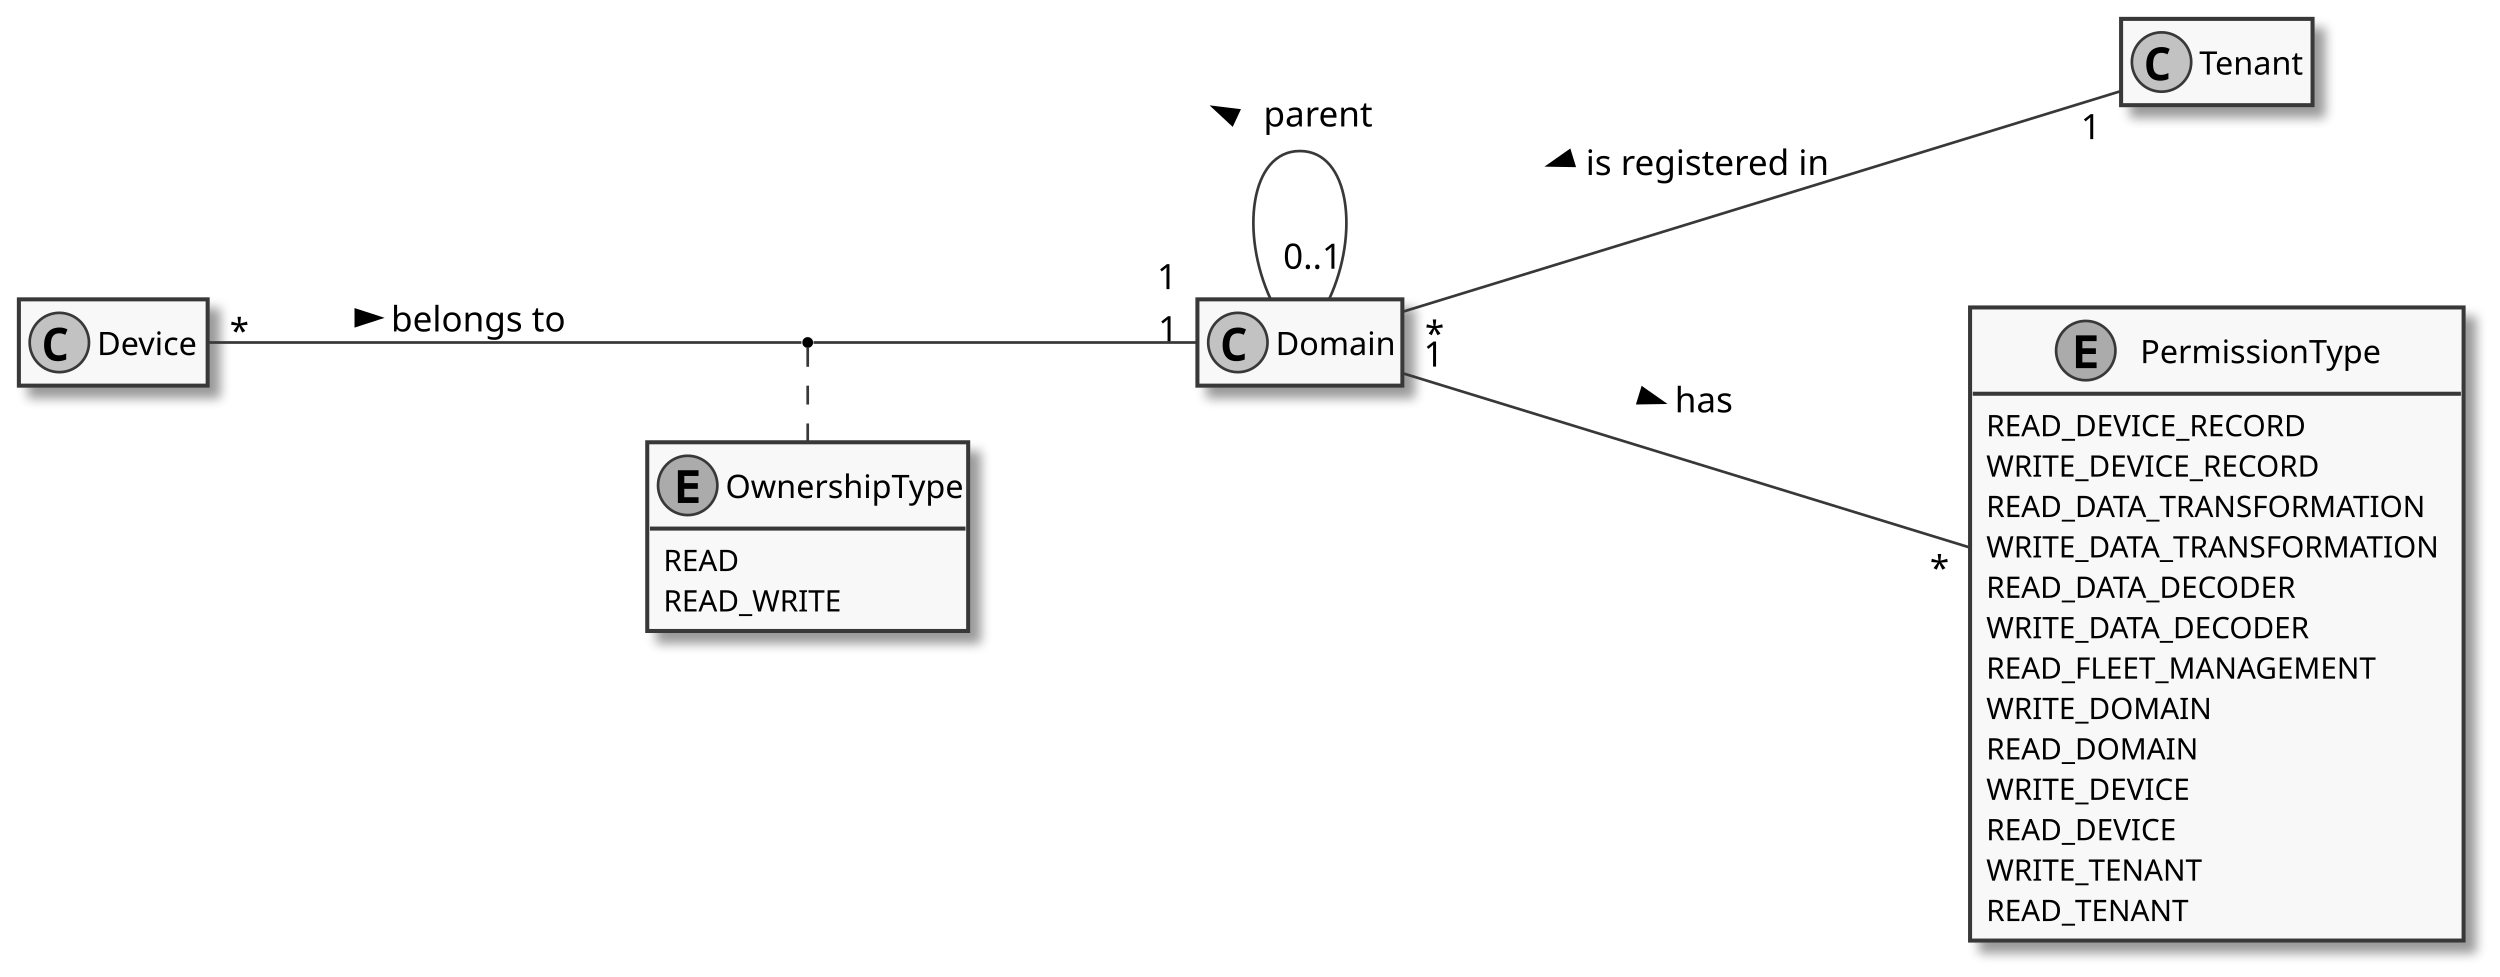
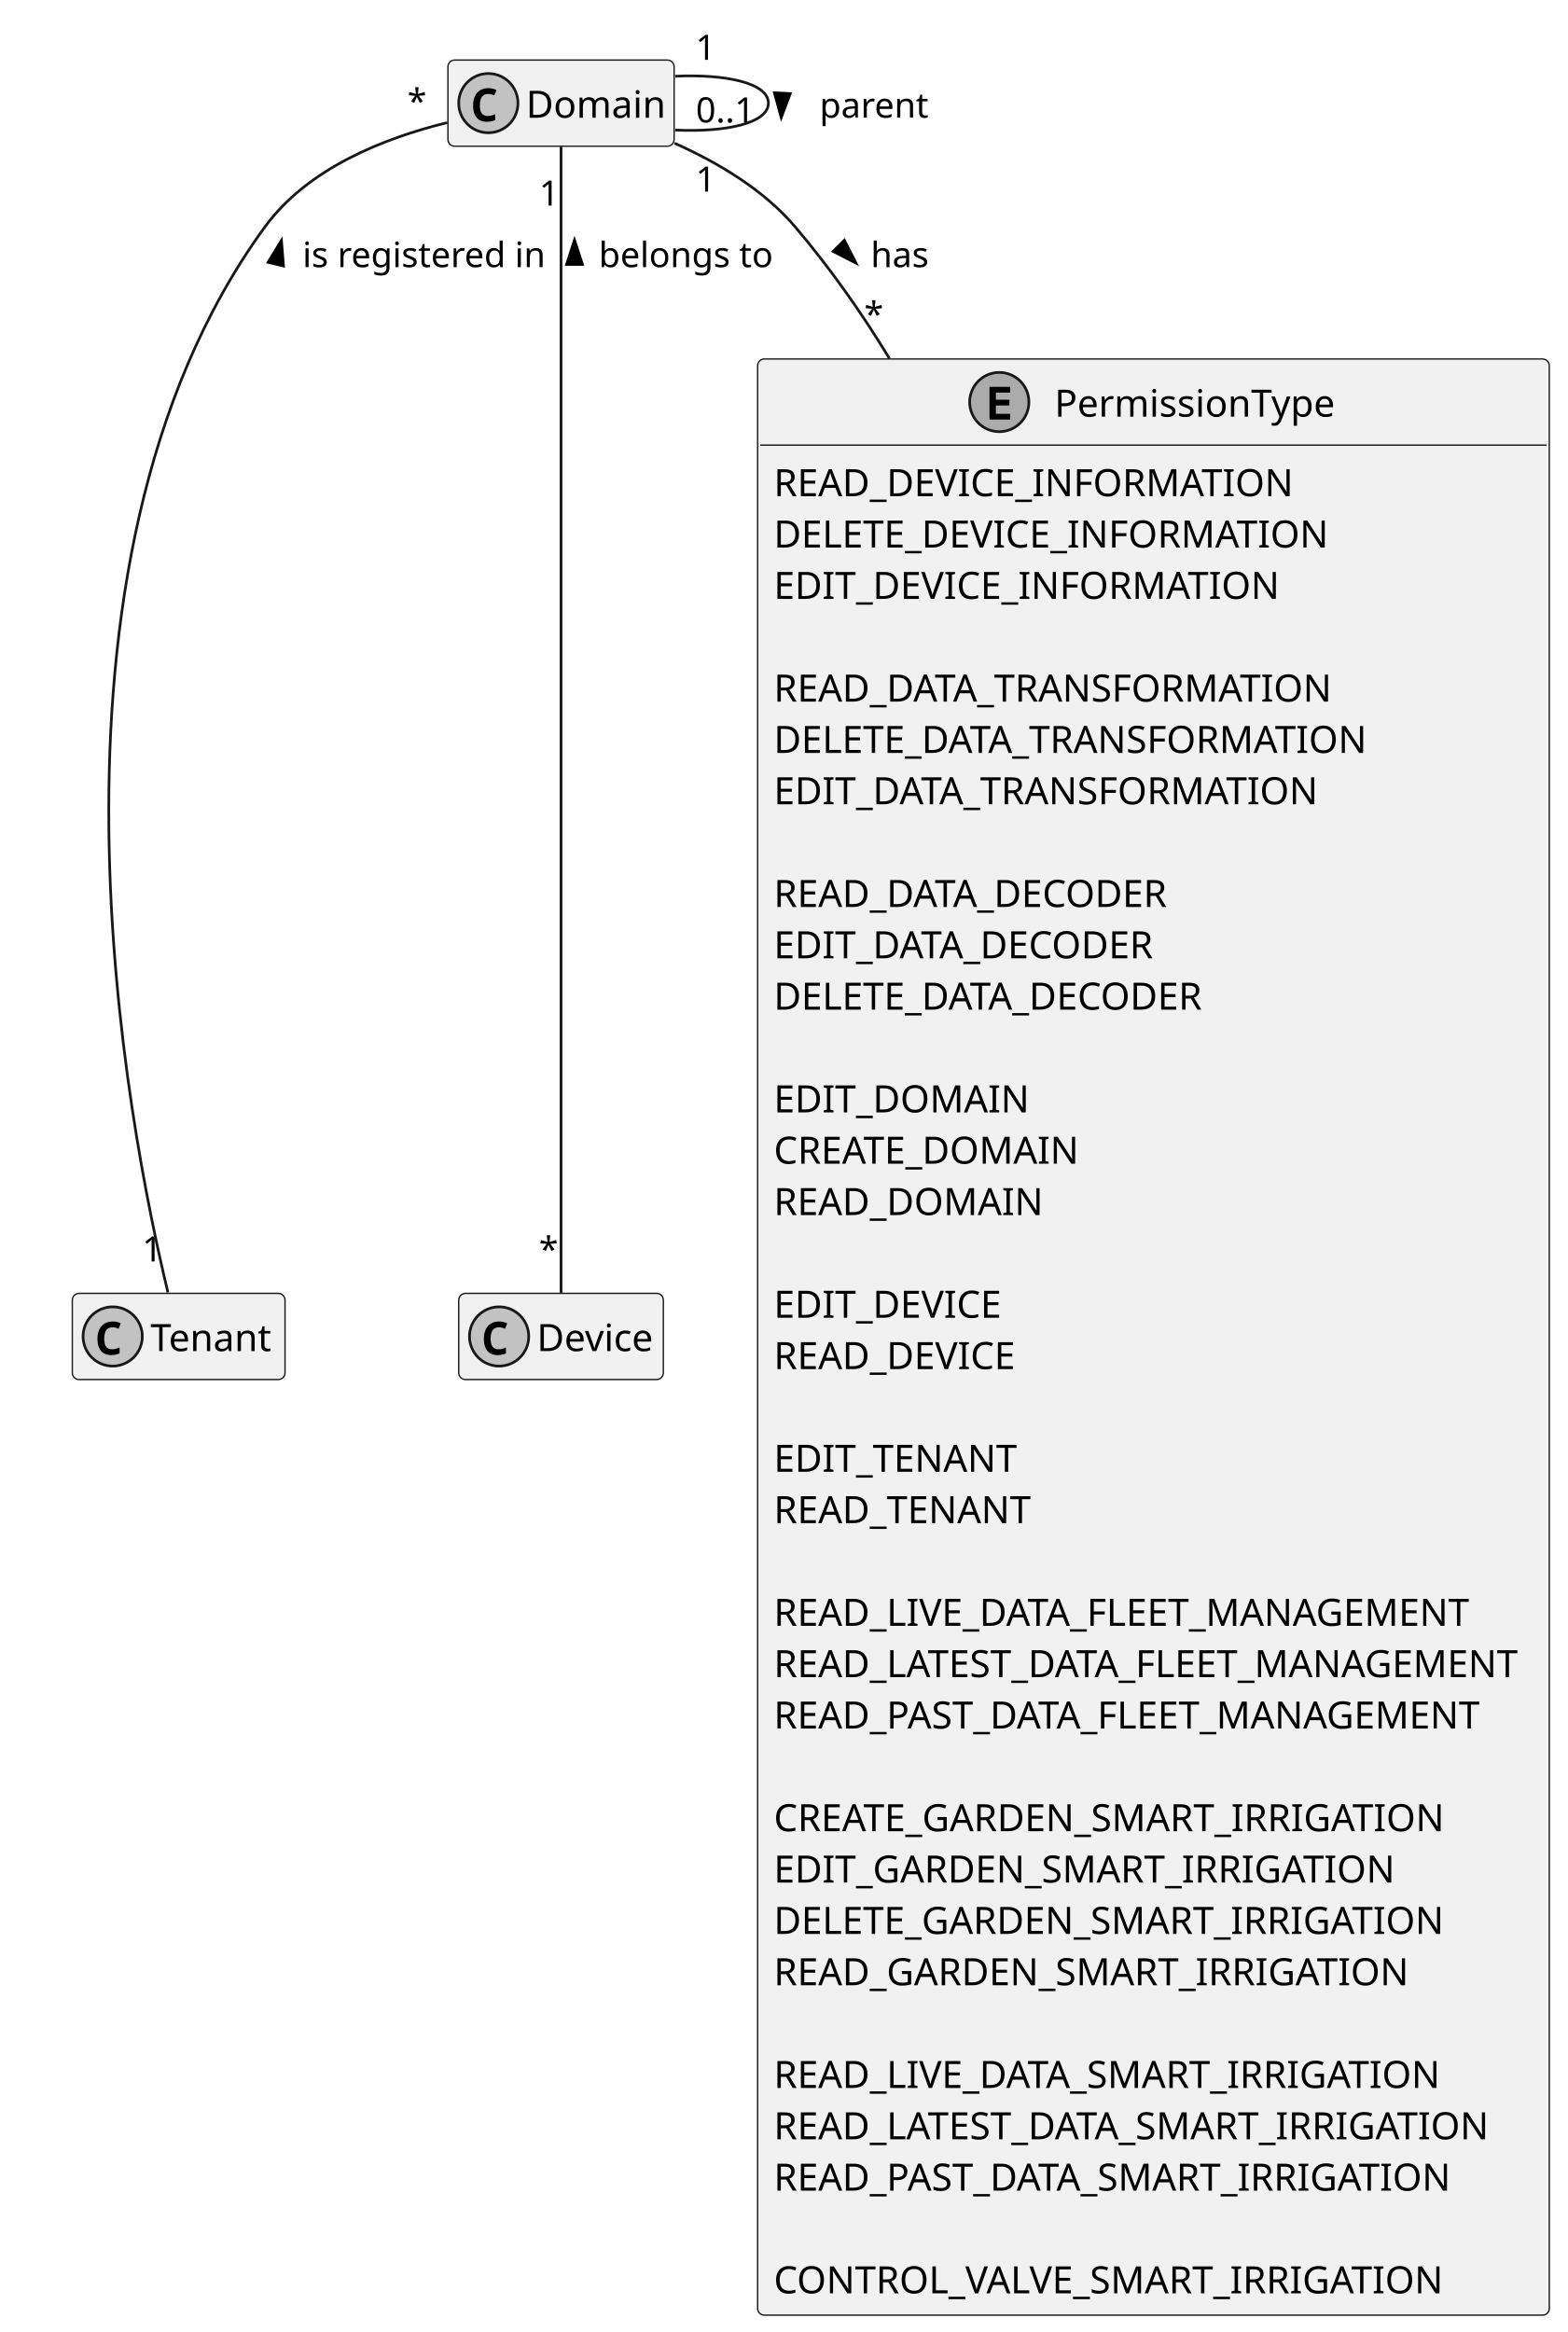
- <svg xmlns="http://www.w3.org/2000/svg" contentScriptType="application/ecmascript" contentStyleType="text/css" height="362px" preserveAspectRatio="none" style="width:927px;height:362px;background:#FFFFFF;" version="1.1" viewBox="0 0 927 362" width="927px" zoomAndPan="magnify">
-   <defs>
-     <filter height="300%" id="frzq35c1k1ul1" width="300%" x="-1" y="-1">
-       <feGaussianBlur result="blurOut" stdDeviation="2.0" />
-       <feColorMatrix in="blurOut" result="blurOut2" type="matrix" values="0 0 0 0 0 0 0 0 0 0 0 0 0 0 0 0 0 0 .4 0" />
-       <feOffset dx="4.0" dy="4.0" in="blurOut2" result="blurOut3" />
-       <feBlend in="SourceGraphic" in2="blurOut3" mode="normal" />
-     </filter>
-   </defs>
+ <svg xmlns="http://www.w3.org/2000/svg" contentStyleType="text/css" height="866px" preserveAspectRatio="none" style="width:582px;height:866px;background:#FFFFFF;" version="1.1" viewBox="0 0 582 866" width="582px" zoomAndPan="magnify">
+   <defs />
  <g>
-     <rect codeLine="6" fill="#F8F8F8" filter="url(#frzq35c1k1ul1)" height="32" id="Domain" style="stroke:#383838;stroke-width:1.5;" width="76" x="444" y="111" />
-     <ellipse cx="459" cy="127" fill="#C2C2C2" rx="11" ry="11" style="stroke:#383838;stroke-width:1.0;" />
-     <path d="M458.469,133.922 Q456.719,133.922 455.578,133.188 Q454.453,132.438 453.891,131.094 Q453.344,129.734 453.344,127.938 Q453.344,125.906 454,124.453 Q454.656,123 455.938,122.219 Q457.219,121.438 459.094,121.438 Q459.984,121.438 460.656,121.625 Q461.328,121.797 462.016,122.141 L461.203,124.156 Q460.578,123.844 460.031,123.719 Q459.5,123.594 459.016,123.594 Q457.844,123.594 457.141,124.125 Q456.438,124.656 456.141,125.609 Q455.844,126.562 455.844,127.828 Q455.844,129.844 456.562,130.812 Q457.281,131.766 458.875,131.766 Q459.469,131.766 460.094,131.609 Q460.719,131.453 461.547,131.078 L461.547,133.297 Q460.812,133.609 460.016,133.766 Q459.234,133.922 458.469,133.922 Z " fill="#000000" />
-     <text fill="#000000" font-family="sans-serif" font-size="12" lengthAdjust="spacing" textLength="44" x="473" y="131.656">Domain</text>
-     <rect codeLine="8" fill="#F8F8F8" filter="url(#frzq35c1k1ul1)" height="32" id="Tenant" style="stroke:#383838;stroke-width:1.5;" width="71" x="786.5" y="7" />
-     <ellipse cx="801.5" cy="23" fill="#C2C2C2" rx="11" ry="11" style="stroke:#383838;stroke-width:1.0;" />
-     <path d="M800.969,29.922 Q799.219,29.922 798.078,29.188 Q796.953,28.438 796.391,27.094 Q795.844,25.734 795.844,23.938 Q795.844,21.906 796.5,20.453 Q797.156,19 798.438,18.219 Q799.719,17.438 801.594,17.438 Q802.484,17.438 803.156,17.625 Q803.828,17.797 804.516,18.141 L803.703,20.156 Q803.078,19.844 802.531,19.719 Q802,19.594 801.516,19.594 Q800.344,19.594 799.641,20.125 Q798.938,20.656 798.641,21.609 Q798.344,22.562 798.344,23.828 Q798.344,25.844 799.062,26.812 Q799.781,27.766 801.375,27.766 Q801.969,27.766 802.594,27.609 Q803.219,27.453 804.047,27.078 L804.047,29.297 Q803.312,29.609 802.516,29.766 Q801.734,29.922 800.969,29.922 Z " fill="#000000" />
-     <text fill="#000000" font-family="sans-serif" font-size="12" lengthAdjust="spacing" textLength="39" x="815.5" y="27.656">Tenant</text>
-     <rect codeLine="10" fill="#F8F8F8" filter="url(#frzq35c1k1ul1)" height="32" id="Device" style="stroke:#383838;stroke-width:1.5;" width="70" x="7" y="111" />
-     <ellipse cx="22" cy="127" fill="#C2C2C2" rx="11" ry="11" style="stroke:#383838;stroke-width:1.0;" />
-     <path d="M21.469,133.922 Q19.719,133.922 18.578,133.188 Q17.453,132.438 16.891,131.094 Q16.344,129.734 16.344,127.938 Q16.344,125.906 17,124.453 Q17.656,123 18.938,122.219 Q20.219,121.438 22.094,121.438 Q22.984,121.438 23.656,121.625 Q24.328,121.797 25.016,122.141 L24.203,124.156 Q23.578,123.844 23.031,123.719 Q22.5,123.594 22.016,123.594 Q20.844,123.594 20.141,124.125 Q19.438,124.656 19.141,125.609 Q18.844,126.562 18.844,127.828 Q18.844,129.844 19.562,130.812 Q20.281,131.766 21.875,131.766 Q22.469,131.766 23.094,131.609 Q23.719,131.453 24.547,131.078 L24.547,133.297 Q23.812,133.609 23.016,133.766 Q22.234,133.922 21.469,133.922 Z " fill="#000000" />
-     <text fill="#000000" font-family="sans-serif" font-size="12" lengthAdjust="spacing" textLength="38" x="36" y="131.656">Device</text>
-     <rect codeLine="12" fill="#F8F8F8" filter="url(#frzq35c1k1ul1)" height="69.964" id="OwnershipType" style="stroke:#383838;stroke-width:1.5;" width="119" x="240" y="164" />
-     <ellipse cx="255" cy="180" fill="#ABABAB" rx="11" ry="11" style="stroke:#383838;stroke-width:1.0;" />
-     <path d="M251.359,186.5 L251.359,174.359 L259.016,174.359 L259.016,176.484 L253.734,176.484 L253.734,179.141 L258.75,179.141 L258.75,181.266 L253.734,181.266 L253.734,184.375 L259.016,184.375 L259.016,186.5 L251.359,186.5 Z " fill="#000000" />
-     <text fill="#000000" font-family="sans-serif" font-size="12" lengthAdjust="spacing" textLength="87" x="269" y="184.656">OwnershipType</text>
-     <line style="stroke:#383838;stroke-width:1.5;" x1="241" x2="358" y1="196" y2="196" />
-     <text fill="#000000" font-family="sans-serif" font-size="11" lengthAdjust="spacing" textLength="28" x="246" y="211.759">READ</text>
-     <text fill="#000000" font-family="sans-serif" font-size="11" lengthAdjust="spacing" textLength="66" x="246" y="226.741">READ_WRITE</text>
-     <rect codeLine="17" fill="#F8F8F8" filter="url(#frzq35c1k1ul1)" height="234.764" id="PermissionType" style="stroke:#383838;stroke-width:1.5;" width="183" x="730.5" y="114" />
-     <ellipse cx="773.4" cy="130" fill="#ABABAB" rx="11" ry="11" style="stroke:#383838;stroke-width:1.0;" />
-     <path d="M769.759,136.5 L769.759,124.359 L777.416,124.359 L777.416,126.484 L772.134,126.484 L772.134,129.141 L777.15,129.141 L777.15,131.266 L772.134,131.266 L772.134,134.375 L777.416,134.375 L777.416,136.5 L769.759,136.5 Z " fill="#000000" />
-     <text fill="#000000" font-family="sans-serif" font-size="12" lengthAdjust="spacing" textLength="89" x="793.6" y="134.656">PermissionType</text>
-     <line style="stroke:#383838;stroke-width:1.5;" x1="731.5" x2="912.5" y1="146" y2="146" />
-     <text fill="#000000" font-family="sans-serif" font-size="11" lengthAdjust="spacing" textLength="120" x="736.5" y="161.759">READ_DEVICE_RECORD</text>
-     <text fill="#000000" font-family="sans-serif" font-size="11" lengthAdjust="spacing" textLength="125" x="736.5" y="176.741">WRITE_DEVICE_RECORD</text>
-     <text fill="#000000" font-family="sans-serif" font-size="11" lengthAdjust="spacing" textLength="166" x="736.5" y="191.723">READ_DATA_TRANSFORMATION</text>
-     <text fill="#000000" font-family="sans-serif" font-size="11" lengthAdjust="spacing" textLength="171" x="736.5" y="206.705">WRITE_DATA_TRANSFORMATION</text>
-     <text fill="#000000" font-family="sans-serif" font-size="11" lengthAdjust="spacing" textLength="117" x="736.5" y="221.686">READ_DATA_DECODER</text>
-     <text fill="#000000" font-family="sans-serif" font-size="11" lengthAdjust="spacing" textLength="122" x="736.5" y="236.668">WRITE_DATA_DECODER</text>
-     <text fill="#000000" font-family="sans-serif" font-size="11" lengthAdjust="spacing" textLength="144" x="736.5" y="251.65">READ_FLEET_MANAGEMENT</text>
-     <text fill="#000000" font-family="sans-serif" font-size="11" lengthAdjust="spacing" textLength="84" x="736.5" y="266.632">WRITE_DOMAIN</text>
-     <text fill="#000000" font-family="sans-serif" font-size="11" lengthAdjust="spacing" textLength="79" x="736.5" y="281.614">READ_DOMAIN</text>
-     <text fill="#000000" font-family="sans-serif" font-size="11" lengthAdjust="spacing" textLength="76" x="736.5" y="296.596">WRITE_DEVICE</text>
-     <text fill="#000000" font-family="sans-serif" font-size="11" lengthAdjust="spacing" textLength="71" x="736.5" y="311.578">READ_DEVICE</text>
-     <text fill="#000000" font-family="sans-serif" font-size="11" lengthAdjust="spacing" textLength="79" x="736.5" y="326.56">WRITE_TENANT</text>
-     <text fill="#000000" font-family="sans-serif" font-size="11" lengthAdjust="spacing" textLength="74" x="736.5" y="341.542">READ_TENANT</text>
-     <ellipse cx="299.5" cy="127" fill="#000000" rx="2" ry="2" style="stroke:none;stroke-width:1.0;" />
-     <path codeLine="33" d="M520.19,115.57 C585.97,95.36 721.94,53.59 786.28,33.82 " fill="none" id="Domain-Tenant" style="stroke:#383838;stroke-width:1.0;" />
-     <polygon fill="#000000" points="574.221,61.321,583.73,61.474,582.004,55.856,574.221,61.321" style="stroke:#000000;stroke-width:1.0;" />
-     <text fill="#000000" font-family="sans-serif" font-size="13" lengthAdjust="spacing" textLength="87" x="588" y="64.897">is registered in</text>
-     <text fill="#000000" font-family="sans-serif" font-size="13" lengthAdjust="spacing" textLength="7" x="528.367" y="128.34">*</text>
-     <text fill="#000000" font-family="sans-serif" font-size="13" lengthAdjust="spacing" textLength="7" x="771.559" y="51.59">1</text>
-     <path codeLine="35" d="M520.19,138.43 C570.34,153.84 661.29,181.78 730.19,202.95 " fill="none" id="Domain-PermissionType" style="stroke:#383838;stroke-width:1.0;" />
-     <polygon fill="#000000" points="616.779,149.321,608.996,143.856,607.27,149.474,616.779,149.321" style="stroke:#000000;stroke-width:1.0;" />
-     <text fill="#000000" font-family="sans-serif" font-size="13" lengthAdjust="spacing" textLength="21" x="621" y="152.897">has</text>
-     <text fill="#000000" font-family="sans-serif" font-size="13" lengthAdjust="spacing" textLength="7" x="527.877" y="135.932">1</text>
-     <text fill="#000000" font-family="sans-serif" font-size="13" lengthAdjust="spacing" textLength="7" x="715.595" y="215.287">*</text>
-     <path codeLine="36" d="M471.16,110.95 C459.88,86.65 463.49,56 482,56 C500.51,56 504.12,86.65 492.84,110.95 " fill="none" id="Domain-Domain" style="stroke:#383838;stroke-width:1.0;" />
-     <polygon fill="#000000" points="449.965,39.748,456.932,46.222,459.406,40.891,449.965,39.748" style="stroke:#000000;stroke-width:1.0;" />
-     <text fill="#000000" font-family="sans-serif" font-size="13" lengthAdjust="spacing" textLength="40" x="468.5" y="46.897">parent</text>
-     <text fill="#000000" font-family="sans-serif" font-size="13" lengthAdjust="spacing" textLength="7" x="429.027" y="107.214">1</text>
-     <text fill="#000000" font-family="sans-serif" font-size="13" lengthAdjust="spacing" textLength="20" x="475.78" y="99.657">0..1</text>
-     <path d="M77.19,127 C143.01,127 282.15,127 297.18,127 " fill="none" id="Device-apoint11" style="stroke:#383838;stroke-width:1.0;" />
-     <polygon fill="#000000" points="141,117.853,131.955,114.914,131.955,120.792,141,117.853" style="stroke:#000000;stroke-width:1.0;" />
-     <text fill="#000000" font-family="sans-serif" font-size="13" lengthAdjust="spacing" textLength="64" x="145" y="122.897">belongs to</text>
-     <text fill="#000000" font-family="sans-serif" font-size="13" lengthAdjust="spacing" textLength="7" x="85.17" y="127.343">*</text>
-     <path d="M301.65,127 C312.31,127 394.41,127 443.76,127 " fill="none" id="apoint11-Domain" style="stroke:#383838;stroke-width:1.0;" />
-     <text fill="#000000" font-family="sans-serif" font-size="13" lengthAdjust="spacing" textLength="7" x="429.43" y="126.54">1</text>
-     <path d="M299.5,129.01 C299.5,140.62 299.5,152.23 299.5,163.84 " fill="none" id="apoint11-OwnershipType" style="stroke:#383838;stroke-width:1.0;stroke-dasharray:7.0,7.0;" />
+     <g id="elem_Domain">
+       <rect codeLine="5" fill="#F1F1F1" height="32" id="Domain" rx="2.5" ry="2.5" style="stroke:#181818;stroke-width:0.5;" width="84" x="166.35" y="22.303" />
+       <ellipse cx="181.35" cy="38.303" fill="#C2C2C2" rx="11" ry="11" style="stroke:#181818;stroke-width:1.0;" />
+       <path d="M180.819,45.225 Q179.069,45.225 177.928,44.49 Q176.803,43.74 176.241,42.397 Q175.694,41.037 175.694,39.24 Q175.694,37.209 176.35,35.756 Q177.006,34.303 178.287,33.522 Q179.569,32.74 181.444,32.74 Q182.334,32.74 183.006,32.928 Q183.678,33.1 184.366,33.444 L183.553,35.459 Q182.928,35.147 182.381,35.022 Q181.85,34.897 181.366,34.897 Q180.194,34.897 179.491,35.428 Q178.787,35.959 178.491,36.912 Q178.194,37.865 178.194,39.131 Q178.194,41.147 178.912,42.115 Q179.631,43.069 181.225,43.069 Q181.819,43.069 182.444,42.912 Q183.069,42.756 183.897,42.381 L183.897,44.6 Q183.162,44.912 182.366,45.069 Q181.584,45.225 180.819,45.225 Z " fill="#000000" />
+       <text fill="#000000" font-family="sans-serif" font-size="14" lengthAdjust="spacing" textLength="52" x="195.35" y="43.735">Domain</text>
+     </g>
+     <g id="elem_Tenant">
+       <rect codeLine="7" fill="#F1F1F1" height="32" id="Tenant" rx="2.5" ry="2.5" style="stroke:#181818;stroke-width:0.5;" width="79" x="26.85" y="480.303" />
+       <ellipse cx="41.85" cy="496.303" fill="#C2C2C2" rx="11" ry="11" style="stroke:#181818;stroke-width:1.0;" />
+       <path d="M41.319,503.225 Q39.569,503.225 38.428,502.49 Q37.303,501.74 36.741,500.397 Q36.194,499.037 36.194,497.24 Q36.194,495.209 36.85,493.756 Q37.506,492.303 38.788,491.522 Q40.069,490.74 41.944,490.74 Q42.834,490.74 43.506,490.928 Q44.178,491.1 44.866,491.444 L44.053,493.459 Q43.428,493.147 42.881,493.022 Q42.35,492.897 41.866,492.897 Q40.694,492.897 39.991,493.428 Q39.288,493.959 38.991,494.912 Q38.694,495.865 38.694,497.131 Q38.694,499.147 39.413,500.115 Q40.131,501.069 41.725,501.069 Q42.319,501.069 42.944,500.912 Q43.569,500.756 44.397,500.381 L44.397,502.6 Q43.663,502.912 42.866,503.069 Q42.084,503.225 41.319,503.225 Z " fill="#000000" />
+       <text fill="#000000" font-family="sans-serif" font-size="14" lengthAdjust="spacing" textLength="47" x="55.85" y="501.735">Tenant</text>
+     </g>
+     <g id="elem_Device">
+       <rect codeLine="9" fill="#F1F1F1" height="32" id="Device" rx="2.5" ry="2.5" style="stroke:#181818;stroke-width:0.5;" width="76" x="170.35" y="480.303" />
+       <ellipse cx="185.35" cy="496.303" fill="#C2C2C2" rx="11" ry="11" style="stroke:#181818;stroke-width:1.0;" />
+       <path d="M184.819,503.225 Q183.069,503.225 181.928,502.49 Q180.803,501.74 180.241,500.397 Q179.694,499.037 179.694,497.24 Q179.694,495.209 180.35,493.756 Q181.006,492.303 182.287,491.522 Q183.569,490.74 185.444,490.74 Q186.334,490.74 187.006,490.928 Q187.678,491.1 188.366,491.444 L187.553,493.459 Q186.928,493.147 186.381,493.022 Q185.85,492.897 185.366,492.897 Q184.194,492.897 183.491,493.428 Q182.787,493.959 182.491,494.912 Q182.194,495.865 182.194,497.131 Q182.194,499.147 182.912,500.115 Q183.631,501.069 185.225,501.069 Q185.819,501.069 186.444,500.912 Q187.069,500.756 187.897,500.381 L187.897,502.6 Q187.162,502.912 186.366,503.069 Q185.584,503.225 184.819,503.225 Z " fill="#000000" />
+       <text fill="#000000" font-family="sans-serif" font-size="14" lengthAdjust="spacing" textLength="44" x="199.35" y="501.735">Device</text>
+     </g>
+     <g id="elem_PermissionType">
+       <rect codeLine="11" fill="#F1F1F1" height="726.445" id="PermissionType" rx="2.5" ry="2.5" style="stroke:#181818;stroke-width:0.5;" width="294" x="281.35" y="133.303" />
+       <ellipse cx="371.1" cy="149.303" fill="#ABABAB" rx="11" ry="11" style="stroke:#181818;stroke-width:1.0;" />
+       <path d="M367.459,155.803 L367.459,143.662 L375.116,143.662 L375.116,145.787 L369.834,145.787 L369.834,148.444 L374.85,148.444 L374.85,150.569 L369.834,150.569 L369.834,153.678 L375.116,153.678 L375.116,155.803 L367.459,155.803 Z " fill="#000000" />
+       <text fill="#000000" font-family="sans-serif" font-size="14" lengthAdjust="spacing" textLength="106" x="391.6" y="154.735">PermissionType</text>
+       <line style="stroke:#181818;stroke-width:0.5;" x1="282.35" x2="574.35" y1="165.303" y2="165.303" />
+       <text fill="#000000" font-family="sans-serif" font-size="14" lengthAdjust="spacing" textLength="196" x="287.35" y="184.269">READ_DEVICE_INFORMATION</text>
+       <text fill="#000000" font-family="sans-serif" font-size="14" lengthAdjust="spacing" textLength="209" x="287.35" y="203.337">DELETE_DEVICE_INFORMATION</text>
+       <text fill="#000000" font-family="sans-serif" font-size="14" lengthAdjust="spacing" textLength="191" x="287.35" y="222.405">EDIT_DEVICE_INFORMATION</text>
+       <text fill="#000000" font-family="sans-serif" font-size="14" lengthAdjust="spacing" textLength="4" x="287.35" y="241.473"> </text>
+       <text fill="#000000" font-family="sans-serif" font-size="14" lengthAdjust="spacing" textLength="213" x="287.35" y="260.541">READ_DATA_TRANSFORMATION</text>
+       <text fill="#000000" font-family="sans-serif" font-size="14" lengthAdjust="spacing" textLength="226" x="287.35" y="279.608">DELETE_DATA_TRANSFORMATION</text>
+       <text fill="#000000" font-family="sans-serif" font-size="14" lengthAdjust="spacing" textLength="208" x="287.35" y="298.676">EDIT_DATA_TRANSFORMATION</text>
+       <text fill="#000000" font-family="sans-serif" font-size="14" lengthAdjust="spacing" textLength="4" x="287.35" y="317.744"> </text>
+       <text fill="#000000" font-family="sans-serif" font-size="14" lengthAdjust="spacing" textLength="149" x="287.35" y="336.812">READ_DATA_DECODER</text>
+       <text fill="#000000" font-family="sans-serif" font-size="14" lengthAdjust="spacing" textLength="144" x="287.35" y="355.88">EDIT_DATA_DECODER</text>
+       <text fill="#000000" font-family="sans-serif" font-size="14" lengthAdjust="spacing" textLength="162" x="287.35" y="374.948">DELETE_DATA_DECODER</text>
+       <text fill="#000000" font-family="sans-serif" font-size="14" lengthAdjust="spacing" textLength="4" x="287.35" y="394.016"> </text>
+       <text fill="#000000" font-family="sans-serif" font-size="14" lengthAdjust="spacing" textLength="96" x="287.35" y="413.084">EDIT_DOMAIN</text>
+       <text fill="#000000" font-family="sans-serif" font-size="14" lengthAdjust="spacing" textLength="116" x="287.35" y="432.152">CREATE_DOMAIN</text>
+       <text fill="#000000" font-family="sans-serif" font-size="14" lengthAdjust="spacing" textLength="101" x="287.35" y="451.22">READ_DOMAIN</text>
+       <text fill="#000000" font-family="sans-serif" font-size="14" lengthAdjust="spacing" textLength="4" x="287.35" y="470.288"> </text>
+       <text fill="#000000" font-family="sans-serif" font-size="14" lengthAdjust="spacing" textLength="85" x="287.35" y="489.356">EDIT_DEVICE</text>
+       <text fill="#000000" font-family="sans-serif" font-size="14" lengthAdjust="spacing" textLength="90" x="287.35" y="508.423">READ_DEVICE</text>
+       <text fill="#000000" font-family="sans-serif" font-size="14" lengthAdjust="spacing" textLength="4" x="287.35" y="527.491"> </text>
+       <text fill="#000000" font-family="sans-serif" font-size="14" lengthAdjust="spacing" textLength="92" x="287.35" y="546.559">EDIT_TENANT</text>
+       <text fill="#000000" font-family="sans-serif" font-size="14" lengthAdjust="spacing" textLength="97" x="287.35" y="565.627">READ_TENANT</text>
+       <text fill="#000000" font-family="sans-serif" font-size="14" lengthAdjust="spacing" textLength="4" x="287.35" y="584.695"> </text>
+       <text fill="#000000" font-family="sans-serif" font-size="14" lengthAdjust="spacing" textLength="262" x="287.35" y="603.763">READ_LIVE_DATA_FLEET_MANAGEMENT</text>
+       <text fill="#000000" font-family="sans-serif" font-size="14" lengthAdjust="spacing" textLength="282" x="287.35" y="622.831">READ_LATEST_DATA_FLEET_MANAGEMENT</text>
+       <text fill="#000000" font-family="sans-serif" font-size="14" lengthAdjust="spacing" textLength="267" x="287.35" y="641.899">READ_PAST_DATA_FLEET_MANAGEMENT</text>
+       <text fill="#000000" font-family="sans-serif" font-size="14" lengthAdjust="spacing" textLength="4" x="287.35" y="660.967"> </text>
+       <text fill="#000000" font-family="sans-serif" font-size="14" lengthAdjust="spacing" textLength="255" x="287.35" y="680.035">CREATE_GARDEN_SMART_IRRIGATION</text>
+       <text fill="#000000" font-family="sans-serif" font-size="14" lengthAdjust="spacing" textLength="235" x="287.35" y="699.103">EDIT_GARDEN_SMART_IRRIGATION</text>
+       <text fill="#000000" font-family="sans-serif" font-size="14" lengthAdjust="spacing" textLength="253" x="287.35" y="718.17">DELETE_GARDEN_SMART_IRRIGATION</text>
+       <text fill="#000000" font-family="sans-serif" font-size="14" lengthAdjust="spacing" textLength="240" x="287.35" y="737.239">READ_GARDEN_SMART_IRRIGATION</text>
+       <text fill="#000000" font-family="sans-serif" font-size="14" lengthAdjust="spacing" textLength="4" x="287.35" y="756.306"> </text>
+       <text fill="#000000" font-family="sans-serif" font-size="14" lengthAdjust="spacing" textLength="253" x="287.35" y="775.374">READ_LIVE_DATA_SMART_IRRIGATION</text>
+       <text fill="#000000" font-family="sans-serif" font-size="14" lengthAdjust="spacing" textLength="273" x="287.35" y="794.442">READ_LATEST_DATA_SMART_IRRIGATION</text>
+       <text fill="#000000" font-family="sans-serif" font-size="14" lengthAdjust="spacing" textLength="258" x="287.35" y="813.51">READ_PAST_DATA_SMART_IRRIGATION</text>
+       <text fill="#000000" font-family="sans-serif" font-size="14" lengthAdjust="spacing" textLength="4" x="287.35" y="832.578"> </text>
+       <text fill="#000000" font-family="sans-serif" font-size="14" lengthAdjust="spacing" textLength="253" x="287.35" y="851.646">CONTROL_VALVE_SMART_IRRIGATION</text>
+     </g>
+     <g id="link_Domain_Tenant">
+       <path codeLine="50" d="M166.13,45.523 C142.27,51.363 114.15,62.633 98.35,84.303 C6,210.943 48.24,421.693 62.37,479.963 " fill="none" id="Domain-Tenant" style="stroke:#181818;stroke-width:1.0;" />
+       <polygon fill="#000000" points="104.511,89.293,99.552,97.408,105.269,98.773,104.511,89.293" style="stroke:#000000;stroke-width:1.0;" />
+       <text fill="#000000" font-family="sans-serif" font-size="13" lengthAdjust="spacing" textLength="87" x="112.35" y="99.2">is registered in</text>
+       <text fill="#000000" font-family="sans-serif" font-size="13" lengthAdjust="spacing" textLength="7" x="151.272" y="42.261">*</text>
+       <text fill="#000000" font-family="sans-serif" font-size="13" lengthAdjust="spacing" textLength="7" x="52.799" y="468.443">1</text>
+     </g>
+     <g id="link_Domain_Device">
+       <path codeLine="51" d="M208.35,54.473 C208.35,123.863 208.35,410.573 208.35,480.073 " fill="none" id="Domain-Device" style="stroke:#181818;stroke-width:1.0;" />
+       <polygon fill="#000000" points="213.35,89.156,210.411,98.201,216.289,98.201,213.35,89.156" style="stroke:#000000;stroke-width:1.0;" />
+       <text fill="#000000" font-family="sans-serif" font-size="13" lengthAdjust="spacing" textLength="64" x="222.35" y="99.2">belongs to</text>
+       <text fill="#000000" font-family="sans-serif" font-size="13" lengthAdjust="spacing" textLength="7" x="200.234" y="76.346">1</text>
+       <text fill="#000000" font-family="sans-serif" font-size="13" lengthAdjust="spacing" textLength="7" x="200.147" y="468.59">*</text>
+     </g>
+     <g id="link_Domain_PermissionType">
+       <path codeLine="52" d="M250.5,53.183 C266.45,60.283 283.58,70.423 295.35,84.303 C308.2,99.463 319.82,115.883 330.32,133.153 " fill="none" id="Domain-PermissionType" style="stroke:#181818;stroke-width:1.0;" />
+       <polygon fill="#000000" points="317.882,97.695,313.572,89.217,309.412,93.369,317.882,97.695" style="stroke:#000000;stroke-width:1.0;" />
+       <text fill="#000000" font-family="sans-serif" font-size="13" lengthAdjust="spacing" textLength="21" x="323.35" y="99.2">has</text>
+       <text fill="#000000" font-family="sans-serif" font-size="13" lengthAdjust="spacing" textLength="7" x="258.346" y="71.159">1</text>
+       <text fill="#000000" font-family="sans-serif" font-size="13" lengthAdjust="spacing" textLength="7" x="320.94" y="121.343">*</text>
+     </g>
+     <g id="link_Domain_Domain">
+       <path codeLine="53" d="M250.72,28.313 C269.33,27.433 285.35,30.763 285.35,38.303 C285.35,45.843 269.33,49.173 250.72,48.293 " fill="none" id="Domain-Domain" style="stroke:#181818;stroke-width:1.0;" />
+       <polygon fill="#000000" points="290.114,43.65,293.477,34.754,287.605,34.477,290.114,43.65" style="stroke:#000000;stroke-width:1.0;" />
+       <text fill="#000000" font-family="sans-serif" font-size="13" lengthAdjust="spacing" textLength="40" x="304.35" y="43.7">parent</text>
+       <text fill="#000000" font-family="sans-serif" font-size="13" lengthAdjust="spacing" textLength="7" x="258.317" y="22.206">1</text>
+       <text fill="#000000" font-family="sans-serif" font-size="13" lengthAdjust="spacing" textLength="20" x="258.412" y="45.461">0..1</text>
+     </g>
  </g>
</svg>
